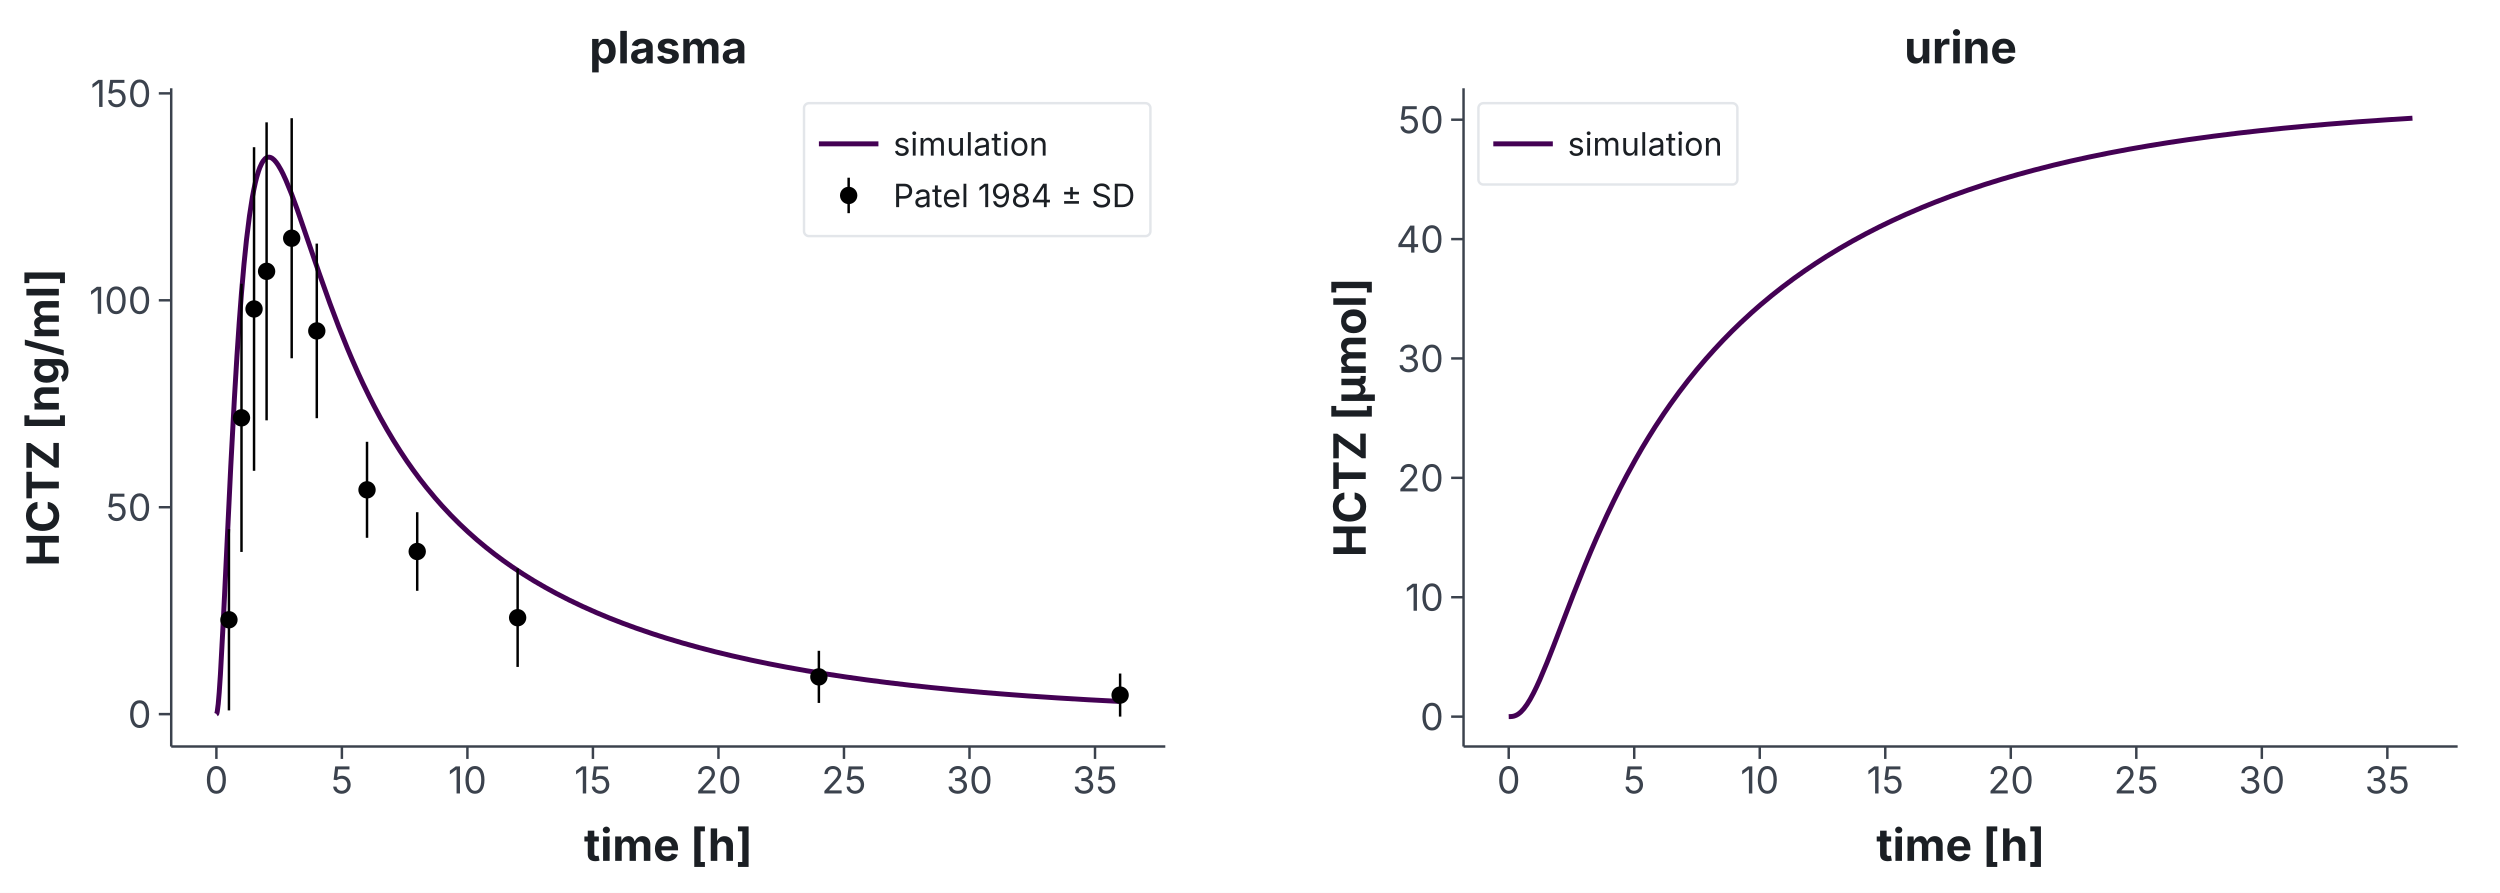
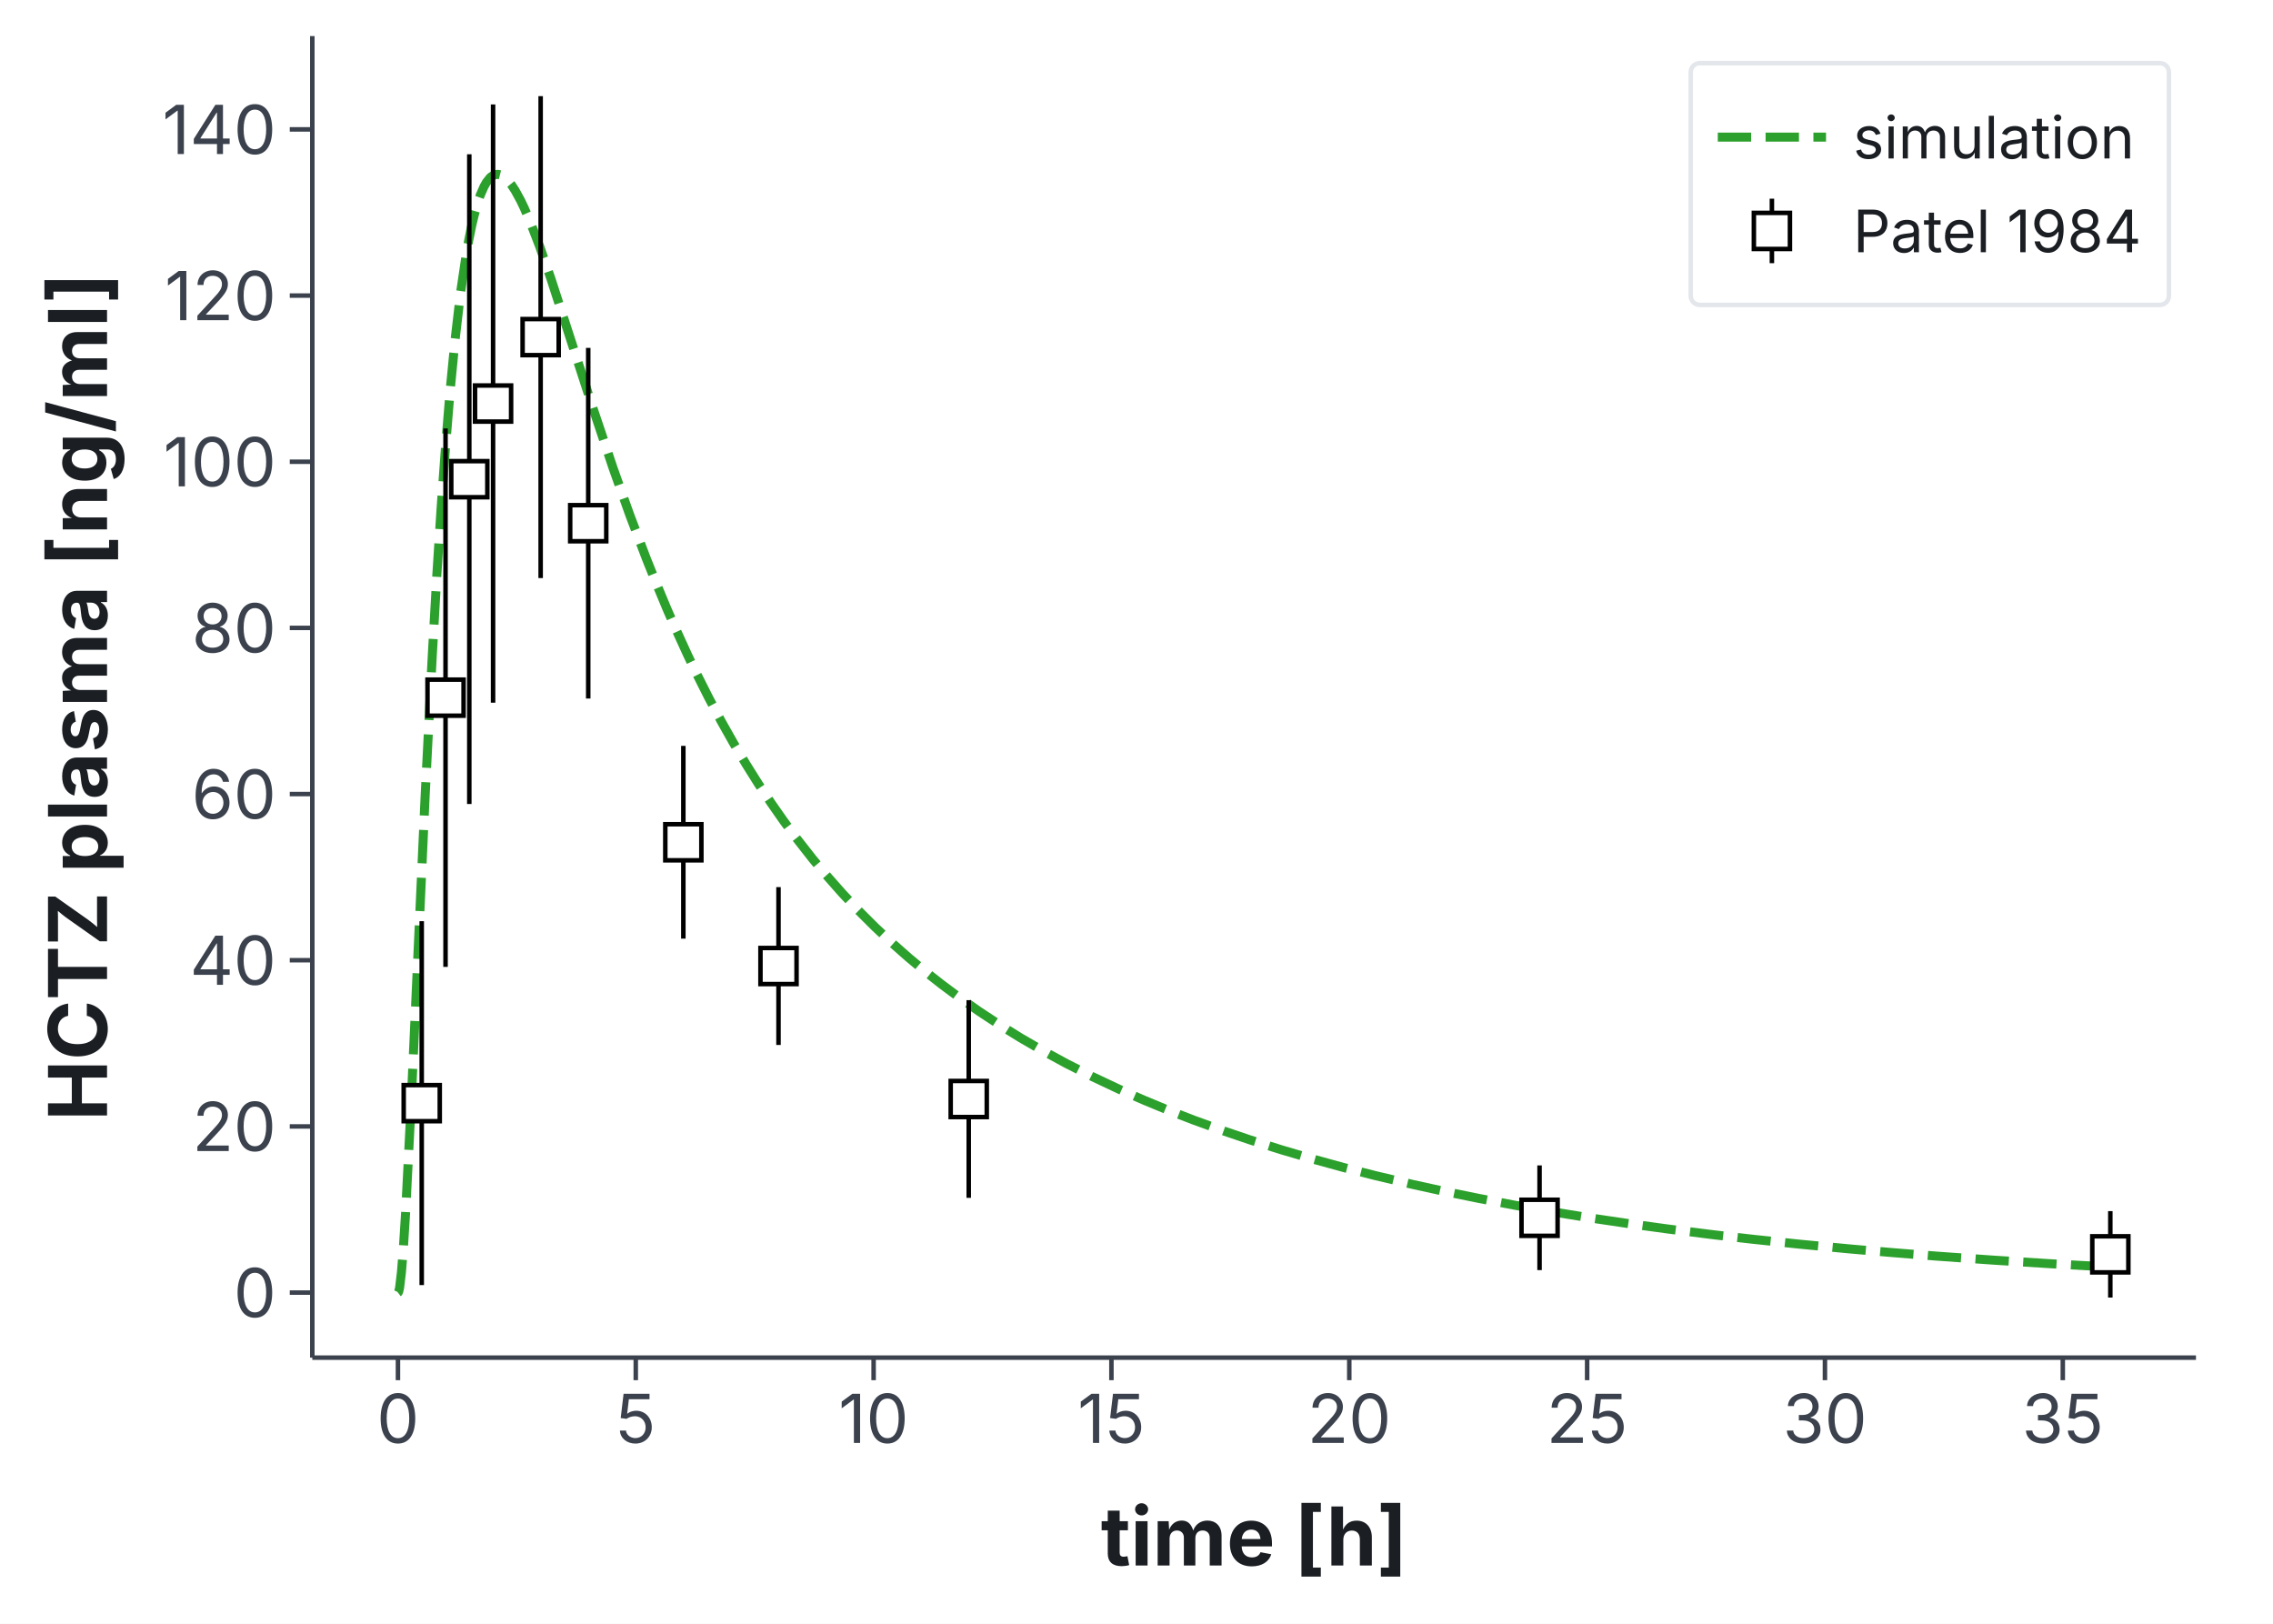
- <svg xmlns="http://www.w3.org/2000/svg" width="1008" height="360" viewBox="0 0 1008 360" class="sbmlsim-figure" role="img" font-family="Inter, -apple-system, BlinkMacSystemFont, 'Segoe UI', Roboto, Helvetica, Arial, sans-serif">
+ <svg xmlns="http://www.w3.org/2000/svg" width="504" height="360" viewBox="0 0 504 360" class="sbmlsim-figure" role="img" font-family="Inter, -apple-system, BlinkMacSystemFont, 'Segoe UI', Roboto, Helvetica, Arial, sans-serif">
  <defs>
-     <clipPath id="sbmlsim-e15cf85886b4-p0-clip-0">
-       <rect x="61.03" y="27.6" width="400.82" height="265.4" />
-     </clipPath>
-     <clipPath id="sbmlsim-e15cf85886b4-p1-clip-0">
-       <rect x="55.16" y="27.6" width="400.82" height="265.4" />
+     <clipPath id="sbmlsim-038020f48c4f-p0-clip-0">
+       <rect x="61.25" y="0" width="417.66" height="293" />
    </clipPath>
  </defs>
  <g class="charton-background">
-     <rect x="0" y="0" width="1008" height="360" fill="#ffffff" />
+     <rect x="0" y="0" width="504" height="360" fill="#ffffff" />
  </g>
-   <svg class="sbmlsim-plot" data-plot="p0" x="8" y="8" width="471" height="344" overflow="visible">
-     <g class="charton-title">
-       <text x="261.44" y="10.8" font-size="18" fill="#1b1f24" text-anchor="middle" dominant-baseline="middle" font-weight="bold">plasma</text>
-     </g>
-     <g class="charton-plot" clip-path="url(#sbmlsim-e15cf85886b4-p0-clip-0)">
+   <svg class="sbmlsim-plot" data-plot="p0" x="8" y="8" width="488" height="344" overflow="visible">
+     <g class="charton-plot" clip-path="url(#sbmlsim-038020f48c4f-p0-clip-0)">
      <g class="sbmlsim-element sbmlsim-curve" data-element="e0" data-legend="simulation">
        <g class="charton-mark charton-mark-path">
-           <path d="M79.25 279.94L79.33 279.89L79.42 279.7L79.6 278.92L79.99 275.85L80.39 271.15L80.87 264L82.03 242.48L85.05 179.97L86.53 152.34L87.53 135.68L88.44 122.23L89.35 110.28L90.37 98.59L91.39 88.63L92.59 79.01L93.78 71.38L94.3 68.66L94.98 65.51L95.49 63.48L96.27 60.9L96.78 59.5L97.56 57.82L98.07 56.97L98.85 56.05L99.1 55.84L99.62 55.53L99.88 55.44L100.4 55.37L100.65 55.39L101.04 55.48L101.43 55.65L101.82 55.88L102.6 56.55L103.38 57.46L104.16 58.57L105.33 60.58L106.11 62.11L107.28 64.66L109.44 69.94L111.79 76.31L120.6 101.93L125.03 114.36L128.57 123.74L132.11 132.55L133.88 136.73L136.53 142.73L138.3 146.56L140.96 152.03L142.73 155.51L145.38 160.5L148.04 165.21L150.69 169.66L153.35 173.87L156 177.86L158.66 181.63L161.31 185.21L163.97 188.6L167.51 192.86L170.16 195.87L173.7 199.66L177.24 203.21L180.78 206.54L184.32 209.68L187.86 212.63L191.4 215.42L194.94 218.05L198.48 220.54L202.91 223.47L207.33 226.22L211.76 228.79L216.19 231.22L221.5 233.94L226.81 236.48L232.56 239.04L237.89 241.26L243.21 243.33L248.53 245.28L255.19 247.56L260.51 249.26L267.17 251.25L273.82 253.09L280.48 254.82L287.14 256.42L295.12 258.21L301.78 259.59L309.11 261L317.15 262.44L325.19 263.76L333.23 264.98L341.27 266.11L349.31 267.15L359.36 268.34L367.4 269.21L377.45 270.21L388.51 271.2L397.55 271.93L406.6 272.61L418.66 273.42L430.72 274.14L443.63 274.82" fill="none" stroke="#440154" stroke-width="2" stroke-linejoin="round" />
+           <path d="M80.24 278.58L80.32 278.52L80.42 278.31L80.61 277.46L81.01 274.07L81.43 268.88L81.93 260.98L83.14 237.22L86.28 168.21L87.83 137.71L88.87 119.32L89.82 104.47L90.77 91.28L91.83 78.37L92.9 67.38L94.14 56.76L95.39 48.34L95.92 45.33L96.63 41.85L97.17 39.61L97.97 36.77L98.51 35.22L99.32 33.37L99.86 32.42L100.66 31.41L100.93 31.17L101.47 30.84L101.74 30.73L102.28 30.66L102.55 30.68L102.95 30.78L103.36 30.96L103.76 31.23L104.58 31.96L105.39 32.96L106.2 34.19L107.42 36.41L108.23 38.1L109.45 40.91L111.7 46.74L114.15 53.77L123.33 82.06L127.94 95.78L131.63 106.14L135.32 115.86L137.17 120.48L139.93 127.11L141.78 131.33L144.54 137.37L146.39 141.22L149.16 146.72L151.92 151.92L154.69 156.83L157.46 161.48L160.22 165.88L162.99 170.05L165.75 174L168.52 177.74L172.21 182.45L174.98 185.77L178.67 189.95L182.35 193.87L186.04 197.55L189.73 201.01L193.42 204.27L197.11 207.35L200.8 210.25L204.49 213L209.1 216.24L213.71 219.27L218.32 222.12L222.93 224.79L228.46 227.8L234 230.6L240 233.43L245.54 235.87L251.09 238.17L256.64 240.32L263.58 242.83L269.12 244.71L276.06 246.9L282.99 248.94L289.93 250.85L296.86 252.62L305.19 254.59L312.12 256.11L319.76 257.67L328.14 259.26L336.52 260.72L344.9 262.07L353.27 263.31L361.65 264.46L372.12 265.78L380.5 266.74L390.97 267.84L402.49 268.93L411.92 269.74L421.35 270.49L433.91 271.38L446.48 272.17L459.93 272.93" fill="none" stroke="#2ca02c" stroke-width="2" stroke-dasharray="7.4 3.2" stroke-linejoin="round" />
        </g>
      </g>
-       <g class="sbmlsim-element sbmlsim-curve" data-element="e1" data-legend="Patel 1984 ± SD">
+       <g class="sbmlsim-element sbmlsim-curve" data-element="e1" data-legend="Patel 1984">
        <g class="charton-mark charton-mark-path">
-           <path d="M84.31 278.43L84.31 205.35M89.37 214.53L89.37 106.41M94.43 181.82L94.43 51.34M99.49 161.47L99.49 41.33M109.61 136.44L109.61 39.66M119.73 160.63L119.73 90.22M139.98 208.85L139.98 170.14M160.22 230.21L160.22 198.51M200.71 260.91L200.71 221.2M322.17 275.43L322.17 254.41M443.63 280.94L443.63 263.58" fill="none" stroke="#000000" stroke-width="1" stroke-linejoin="round" />
+           <path d="M85.51 276.92L85.51 196.24M90.79 206.37L90.79 87M96.06 170.26L96.06 26.21M101.33 147.79L101.33 15.16M111.88 120.16L111.88 13.32M122.43 146.87L122.43 69.13M143.52 200.1L143.52 157.37M164.62 223.68L164.62 188.68M206.8 257.58L206.8 213.74M333.37 273.6L333.37 250.39M459.93 279.68L459.93 260.52" fill="none" stroke="#000000" stroke-width="1" stroke-linejoin="round" />
        </g>
        <g class="charton-mark charton-mark-point">
-           <circle cx="84.31" cy="241.89" r="3" fill="#000000" stroke="#000000" stroke-width="1" />
-           <circle cx="89.37" cy="160.47" r="3" fill="#000000" stroke="#000000" stroke-width="1" />
-           <circle cx="94.43" cy="116.58" r="3" fill="#000000" stroke="#000000" stroke-width="1" />
-           <circle cx="99.49" cy="101.4" r="3" fill="#000000" stroke="#000000" stroke-width="1" />
-           <circle cx="109.61" cy="88.05" r="3" fill="#000000" stroke="#000000" stroke-width="1" />
-           <circle cx="119.73" cy="125.43" r="3" fill="#000000" stroke="#000000" stroke-width="1" />
-           <circle cx="139.98" cy="189.5" r="3" fill="#000000" stroke="#000000" stroke-width="1" />
-           <circle cx="160.22" cy="214.36" r="3" fill="#000000" stroke="#000000" stroke-width="1" />
-           <circle cx="200.71" cy="241.06" r="3" fill="#000000" stroke="#000000" stroke-width="1" />
-           <circle cx="322.17" cy="264.92" r="3" fill="#000000" stroke="#000000" stroke-width="1" />
-           <circle cx="443.63" cy="272.26" r="3" fill="#000000" stroke="#000000" stroke-width="1" />
+           <rect x="81.51" y="232.58" width="8" height="8" fill="#ffffff" stroke="#000000" stroke-width="1" />
+           <rect x="86.79" y="142.68" width="8" height="8" fill="#ffffff" stroke="#000000" stroke-width="1" />
+           <rect x="92.06" y="94.24" width="8" height="8" fill="#ffffff" stroke="#000000" stroke-width="1" />
+           <rect x="97.33" y="77.47" width="8" height="8" fill="#ffffff" stroke="#000000" stroke-width="1" />
+           <rect x="107.88" y="62.74" width="8" height="8" fill="#ffffff" stroke="#000000" stroke-width="1" />
+           <rect x="118.43" y="104" width="8" height="8" fill="#ffffff" stroke="#000000" stroke-width="1" />
+           <rect x="139.52" y="174.74" width="8" height="8" fill="#ffffff" stroke="#000000" stroke-width="1" />
+           <rect x="160.62" y="202.18" width="8" height="8" fill="#ffffff" stroke="#000000" stroke-width="1" />
+           <rect x="202.8" y="231.66" width="8" height="8" fill="#ffffff" stroke="#000000" stroke-width="1" />
+           <rect x="329.37" y="258" width="8" height="8" fill="#ffffff" stroke="#000000" stroke-width="1" />
+           <rect x="455.93" y="266.1" width="8" height="8" fill="#ffffff" stroke="#000000" stroke-width="1" />
        </g>
      </g>
    </g>
    <g class="charton-axis charton-axis-x" data-axis="x">
      <g class="charton-axis-line">
-         <path d="M61.03 293L461.85 293" fill="none" stroke="#3b424d" stroke-width="1" stroke-linejoin="round" />
+         <path d="M61.25 293L478.92 293" fill="none" stroke="#3b424d" stroke-width="1" stroke-linejoin="round" />
      </g>
      <g class="charton-tick">
-         <path d="M79.25 293L79.25 298" fill="none" stroke="#3b424d" stroke-width="1" stroke-linejoin="round" />
-         <path d="M129.85 293L129.85 298" fill="none" stroke="#3b424d" stroke-width="1" stroke-linejoin="round" />
-         <path d="M180.46 293L180.46 298" fill="none" stroke="#3b424d" stroke-width="1" stroke-linejoin="round" />
-         <path d="M231.07 293L231.07 298" fill="none" stroke="#3b424d" stroke-width="1" stroke-linejoin="round" />
-         <path d="M281.68 293L281.68 298" fill="none" stroke="#3b424d" stroke-width="1" stroke-linejoin="round" />
-         <path d="M332.29 293L332.29 298" fill="none" stroke="#3b424d" stroke-width="1" stroke-linejoin="round" />
-         <path d="M382.9 293L382.9 298" fill="none" stroke="#3b424d" stroke-width="1" stroke-linejoin="round" />
-         <path d="M433.51 293L433.51 298" fill="none" stroke="#3b424d" stroke-width="1" stroke-linejoin="round" />
+         <path d="M80.24 293L80.24 298" fill="none" stroke="#3b424d" stroke-width="1" stroke-linejoin="round" />
+         <path d="M132.97 293L132.97 298" fill="none" stroke="#3b424d" stroke-width="1" stroke-linejoin="round" />
+         <path d="M185.71 293L185.71 298" fill="none" stroke="#3b424d" stroke-width="1" stroke-linejoin="round" />
+         <path d="M238.44 293L238.44 298" fill="none" stroke="#3b424d" stroke-width="1" stroke-linejoin="round" />
+         <path d="M291.18 293L291.18 298" fill="none" stroke="#3b424d" stroke-width="1" stroke-linejoin="round" />
+         <path d="M343.92 293L343.92 298" fill="none" stroke="#3b424d" stroke-width="1" stroke-linejoin="round" />
+         <path d="M396.65 293L396.65 298" fill="none" stroke="#3b424d" stroke-width="1" stroke-linejoin="round" />
+         <path d="M449.39 293L449.39 298" fill="none" stroke="#3b424d" stroke-width="1" stroke-linejoin="round" />
      </g>
      <g class="charton-tick-label">
-         <text x="79.25" y="301" font-size="15" fill="#3b424d" text-anchor="middle" dominant-baseline="hanging">0</text>
-         <text x="129.85" y="301" font-size="15" fill="#3b424d" text-anchor="middle" dominant-baseline="hanging">5</text>
-         <text x="180.46" y="301" font-size="15" fill="#3b424d" text-anchor="middle" dominant-baseline="hanging">10</text>
-         <text x="231.07" y="301" font-size="15" fill="#3b424d" text-anchor="middle" dominant-baseline="hanging">15</text>
-         <text x="281.68" y="301" font-size="15" fill="#3b424d" text-anchor="middle" dominant-baseline="hanging">20</text>
-         <text x="332.29" y="301" font-size="15" fill="#3b424d" text-anchor="middle" dominant-baseline="hanging">25</text>
-         <text x="382.9" y="301" font-size="15" fill="#3b424d" text-anchor="middle" dominant-baseline="hanging">30</text>
-         <text x="433.51" y="301" font-size="15" fill="#3b424d" text-anchor="middle" dominant-baseline="hanging">35</text>
+         <text x="80.24" y="301" font-size="15" fill="#3b424d" text-anchor="middle" dominant-baseline="hanging">0</text>
+         <text x="132.97" y="301" font-size="15" fill="#3b424d" text-anchor="middle" dominant-baseline="hanging">5</text>
+         <text x="185.71" y="301" font-size="15" fill="#3b424d" text-anchor="middle" dominant-baseline="hanging">10</text>
+         <text x="238.44" y="301" font-size="15" fill="#3b424d" text-anchor="middle" dominant-baseline="hanging">15</text>
+         <text x="291.18" y="301" font-size="15" fill="#3b424d" text-anchor="middle" dominant-baseline="hanging">20</text>
+         <text x="343.92" y="301" font-size="15" fill="#3b424d" text-anchor="middle" dominant-baseline="hanging">25</text>
+         <text x="396.65" y="301" font-size="15" fill="#3b424d" text-anchor="middle" dominant-baseline="hanging">30</text>
+         <text x="449.39" y="301" font-size="15" fill="#3b424d" text-anchor="middle" dominant-baseline="hanging">35</text>
      </g>
      <g class="charton-axis-title">
-         <text x="261.44" y="326" font-size="18" font-weight="bold" fill="#1b1f24" text-anchor="middle" dominant-baseline="hanging">time [h]</text>
+         <text x="270.09" y="326" font-size="18" font-weight="bold" fill="#1b1f24" text-anchor="middle" dominant-baseline="hanging">time [h]</text>
      </g>
    </g>
    <g class="charton-axis charton-axis-y" data-axis="y">
      <g class="charton-axis-line">
-         <path d="M61.03 27.6L61.03 293" fill="none" stroke="#3b424d" stroke-width="1" stroke-linejoin="round" />
+         <path d="M61.25 0L61.25 293" fill="none" stroke="#3b424d" stroke-width="1" stroke-linejoin="round" />
      </g>
      <g class="charton-tick">
-         <path d="M61.03 279.94L56.03 279.94" fill="none" stroke="#3b424d" stroke-width="1" stroke-linejoin="round" />
-         <path d="M61.03 196.51L56.03 196.51" fill="none" stroke="#3b424d" stroke-width="1" stroke-linejoin="round" />
-         <path d="M61.03 113.08L56.03 113.08" fill="none" stroke="#3b424d" stroke-width="1" stroke-linejoin="round" />
-         <path d="M61.03 29.65L56.03 29.65" fill="none" stroke="#3b424d" stroke-width="1" stroke-linejoin="round" />
+         <path d="M61.25 278.58L56.25 278.58" fill="none" stroke="#3b424d" stroke-width="1" stroke-linejoin="round" />
+         <path d="M61.25 241.74L56.25 241.74" fill="none" stroke="#3b424d" stroke-width="1" stroke-linejoin="round" />
+         <path d="M61.25 204.89L56.25 204.89" fill="none" stroke="#3b424d" stroke-width="1" stroke-linejoin="round" />
+         <path d="M61.25 168.05L56.25 168.05" fill="none" stroke="#3b424d" stroke-width="1" stroke-linejoin="round" />
+         <path d="M61.25 131.21L56.25 131.21" fill="none" stroke="#3b424d" stroke-width="1" stroke-linejoin="round" />
+         <path d="M61.25 94.37L56.25 94.37" fill="none" stroke="#3b424d" stroke-width="1" stroke-linejoin="round" />
+         <path d="M61.25 57.53L56.25 57.53" fill="none" stroke="#3b424d" stroke-width="1" stroke-linejoin="round" />
+         <path d="M61.25 20.69L56.25 20.69" fill="none" stroke="#3b424d" stroke-width="1" stroke-linejoin="round" />
      </g>
      <g class="charton-tick-label">
-         <text x="53.03" y="279.94" font-size="15" fill="#3b424d" text-anchor="end" dominant-baseline="central">0</text>
-         <text x="53.03" y="196.51" font-size="15" fill="#3b424d" text-anchor="end" dominant-baseline="central">50</text>
-         <text x="53.03" y="113.08" font-size="15" fill="#3b424d" text-anchor="end" dominant-baseline="central">100</text>
-         <text x="53.03" y="29.65" font-size="15" fill="#3b424d" text-anchor="end" dominant-baseline="central">150</text>
+         <text x="53.25" y="278.58" font-size="15" fill="#3b424d" text-anchor="end" dominant-baseline="central">0</text>
+         <text x="53.25" y="241.74" font-size="15" fill="#3b424d" text-anchor="end" dominant-baseline="central">20</text>
+         <text x="53.25" y="204.89" font-size="15" fill="#3b424d" text-anchor="end" dominant-baseline="central">40</text>
+         <text x="53.25" y="168.05" font-size="15" fill="#3b424d" text-anchor="end" dominant-baseline="central">60</text>
+         <text x="53.25" y="131.21" font-size="15" fill="#3b424d" text-anchor="end" dominant-baseline="central">80</text>
+         <text x="53.25" y="94.37" font-size="15" fill="#3b424d" text-anchor="end" dominant-baseline="central">100</text>
+         <text x="53.25" y="57.53" font-size="15" fill="#3b424d" text-anchor="end" dominant-baseline="central">120</text>
+         <text x="53.25" y="20.69" font-size="15" fill="#3b424d" text-anchor="end" dominant-baseline="central">140</text>
      </g>
      <g class="charton-axis-title">
-         <text x="9" y="160.3" font-size="18" font-weight="bold" fill="#1b1f24" text-anchor="middle" dominant-baseline="middle" transform="rotate(-90 9 160.3)">HCTZ [ng/ml]</text>
-       </g>
-     </g>
-   </svg>
-   <svg class="sbmlsim-plot" data-plot="p1" x="534.94" y="8" width="466" height="344" overflow="visible">
-     <g class="charton-title">
-       <text x="255.57" y="10.8" font-size="18" fill="#1b1f24" text-anchor="middle" dominant-baseline="middle" font-weight="bold">urine</text>
-     </g>
-     <g class="charton-plot" clip-path="url(#sbmlsim-e15cf85886b4-p1-clip-0)">
-       <g class="sbmlsim-element sbmlsim-curve" data-element="e2" data-legend="simulation (2)">
-         <g class="charton-mark charton-mark-path">
-           <path d="M73.37 280.94L74.2 280.92L74.84 280.86L75.44 280.74L76 280.55L76.56 280.3L77.16 279.95L77.72 279.53L78.29 279.04L79.47 277.75L80.73 276.04L82 273.99L83.36 271.47L84.61 268.92L85.86 266.18L88.77 259.26L91.43 252.51L99.46 231.6L104.15 219.88L106.5 214.24L108.85 208.79L112.97 199.71L115.62 194.17L118.27 188.85L120.93 183.75L124.47 177.3L127.12 172.69L129.78 168.29L132.43 164.06L135.97 158.7L138.63 154.87L142.17 150L145.71 145.39L149.25 141L152.79 136.84L156.33 132.88L159.87 129.1L163.41 125.5L166.95 122.07L171.37 117.99L174.91 114.89L179.34 111.2L183.76 107.71L188.19 104.39L192.61 101.25L197.04 98.26L201.46 95.41L206.77 92.18L212.08 89.13L217.39 86.25L222.7 83.53L228.02 80.96L233.35 78.52L240 75.66L245.33 73.51L251.98 70.97L258.64 68.61L265.29 66.39L271.95 64.32L278.6 62.38L285.26 60.57L293.24 58.54L299.9 56.97L307.26 55.35L315.3 53.71L323.34 52.19L331.38 50.79L339.42 49.49L347.46 48.29L357.51 46.92L367.56 45.67L376.6 44.65L385.65 43.71L394.7 42.86L403.74 42.07L415.8 41.12L427.87 40.28L437.76 39.66" fill="none" stroke="#440154" stroke-width="2" stroke-linejoin="round" />
-         </g>
-       </g>
-     </g>
-     <g class="charton-axis charton-axis-x" data-axis="x">
-       <g class="charton-axis-line">
-         <path d="M55.16 293L455.98 293" fill="none" stroke="#3b424d" stroke-width="1" stroke-linejoin="round" />
-       </g>
-       <g class="charton-tick">
-         <path d="M73.37 293L73.37 298" fill="none" stroke="#3b424d" stroke-width="1" stroke-linejoin="round" />
-         <path d="M123.98 293L123.98 298" fill="none" stroke="#3b424d" stroke-width="1" stroke-linejoin="round" />
-         <path d="M174.59 293L174.59 298" fill="none" stroke="#3b424d" stroke-width="1" stroke-linejoin="round" />
-         <path d="M225.2 293L225.2 298" fill="none" stroke="#3b424d" stroke-width="1" stroke-linejoin="round" />
-         <path d="M275.81 293L275.81 298" fill="none" stroke="#3b424d" stroke-width="1" stroke-linejoin="round" />
-         <path d="M326.42 293L326.42 298" fill="none" stroke="#3b424d" stroke-width="1" stroke-linejoin="round" />
-         <path d="M377.03 293L377.03 298" fill="none" stroke="#3b424d" stroke-width="1" stroke-linejoin="round" />
-         <path d="M427.64 293L427.64 298" fill="none" stroke="#3b424d" stroke-width="1" stroke-linejoin="round" />
-       </g>
-       <g class="charton-tick-label">
-         <text x="73.37" y="301" font-size="15" fill="#3b424d" text-anchor="middle" dominant-baseline="hanging">0</text>
-         <text x="123.98" y="301" font-size="15" fill="#3b424d" text-anchor="middle" dominant-baseline="hanging">5</text>
-         <text x="174.59" y="301" font-size="15" fill="#3b424d" text-anchor="middle" dominant-baseline="hanging">10</text>
-         <text x="225.2" y="301" font-size="15" fill="#3b424d" text-anchor="middle" dominant-baseline="hanging">15</text>
-         <text x="275.81" y="301" font-size="15" fill="#3b424d" text-anchor="middle" dominant-baseline="hanging">20</text>
-         <text x="326.42" y="301" font-size="15" fill="#3b424d" text-anchor="middle" dominant-baseline="hanging">25</text>
-         <text x="377.03" y="301" font-size="15" fill="#3b424d" text-anchor="middle" dominant-baseline="hanging">30</text>
-         <text x="427.64" y="301" font-size="15" fill="#3b424d" text-anchor="middle" dominant-baseline="hanging">35</text>
-       </g>
-       <g class="charton-axis-title">
-         <text x="255.57" y="326" font-size="18" font-weight="bold" fill="#1b1f24" text-anchor="middle" dominant-baseline="hanging">time [h]</text>
-       </g>
-     </g>
-     <g class="charton-axis charton-axis-y" data-axis="y">
-       <g class="charton-axis-line">
-         <path d="M55.16 27.6L55.16 293" fill="none" stroke="#3b424d" stroke-width="1" stroke-linejoin="round" />
-       </g>
-       <g class="charton-tick">
-         <path d="M55.16 280.94L50.16 280.94" fill="none" stroke="#3b424d" stroke-width="1" stroke-linejoin="round" />
-         <path d="M55.16 232.8L50.16 232.8" fill="none" stroke="#3b424d" stroke-width="1" stroke-linejoin="round" />
-         <path d="M55.16 184.67L50.16 184.67" fill="none" stroke="#3b424d" stroke-width="1" stroke-linejoin="round" />
-         <path d="M55.16 136.53L50.16 136.53" fill="none" stroke="#3b424d" stroke-width="1" stroke-linejoin="round" />
-         <path d="M55.16 88.4L50.16 88.4" fill="none" stroke="#3b424d" stroke-width="1" stroke-linejoin="round" />
-         <path d="M55.16 40.27L50.16 40.27" fill="none" stroke="#3b424d" stroke-width="1" stroke-linejoin="round" />
-       </g>
-       <g class="charton-tick-label">
-         <text x="47.16" y="280.94" font-size="15" fill="#3b424d" text-anchor="end" dominant-baseline="central">0</text>
-         <text x="47.16" y="232.8" font-size="15" fill="#3b424d" text-anchor="end" dominant-baseline="central">10</text>
-         <text x="47.16" y="184.67" font-size="15" fill="#3b424d" text-anchor="end" dominant-baseline="central">20</text>
-         <text x="47.16" y="136.53" font-size="15" fill="#3b424d" text-anchor="end" dominant-baseline="central">30</text>
-         <text x="47.16" y="88.4" font-size="15" fill="#3b424d" text-anchor="end" dominant-baseline="central">40</text>
-         <text x="47.16" y="40.27" font-size="15" fill="#3b424d" text-anchor="end" dominant-baseline="central">50</text>
-       </g>
-       <g class="charton-axis-title">
-         <text x="9" y="160.3" font-size="18" font-weight="bold" fill="#1b1f24" text-anchor="middle" dominant-baseline="middle" transform="rotate(-90 9 160.3)">HCTZ [μmol]</text>
+         <text x="9" y="146.5" font-size="18" font-weight="bold" fill="#1b1f24" text-anchor="middle" dominant-baseline="middle" transform="rotate(-90 9 146.5)">HCTZ plasma [ng/ml]</text>
      </g>
    </g>
  </svg>
  <g class="sbmlsim-legend" data-plot="p0">
-     <rect class="sbmlsim-legend-frame" x="324.18" y="41.6" width="139.67" height="53.6" rx="2" fill="#ffffff" fill-opacity="0.85" stroke="#e3e6ea" stroke-width="1" />
+     <rect class="sbmlsim-legend-frame" x="374.89" y="14" width="106.03" height="53.6" rx="2" fill="#ffffff" fill-opacity="0.85" stroke="#e3e6ea" stroke-width="1" />
    <g class="sbmlsim-legend-entry" data-legend="simulation">
-       <g class="sbmlsim-legend-swatch" transform="translate(330.18 58)">
-         <path d="M0 0L24 0" fill="none" stroke="#440154" stroke-width="2" />
+       <g class="sbmlsim-legend-swatch" transform="translate(380.89 30.4)">
+         <path d="M0 0L24 0" fill="none" stroke="#2ca02c" stroke-width="2" stroke-dasharray="7.4 3.2" />
      </g>
-       <text class="sbmlsim-legend-label" x="360.18" y="58" font-size="13" fill="#1b1f24" dominant-baseline="central">simulation</text>
+       <text class="sbmlsim-legend-label" x="410.89" y="30.4" font-size="13" fill="#1b1f24" dominant-baseline="central">simulation</text>
    </g>
-     <g class="sbmlsim-legend-entry" data-legend="Patel 1984 ± SD">
-       <g class="sbmlsim-legend-swatch" transform="translate(330.18 78.8)">
+     <g class="sbmlsim-legend-entry" data-legend="Patel 1984">
+       <g class="sbmlsim-legend-swatch" transform="translate(380.89 51.2)">
        <path d="M12 -7.15L12 7.15" fill="none" stroke="#000000" stroke-width="1" />
-         <circle cx="12" cy="0" r="3" fill="#000000" stroke="#000000" stroke-width="1" />
+         <rect x="8" y="-4" width="8" height="8" fill="#ffffff" stroke="#000000" stroke-width="1" />
      </g>
-       <text class="sbmlsim-legend-label" x="360.18" y="78.8" font-size="13" fill="#1b1f24" dominant-baseline="central">Patel 1984 ± SD</text>
-     </g>
-   </g>
-   <g class="sbmlsim-legend" data-plot="p1">
-     <rect class="sbmlsim-legend-frame" x="596.1" y="41.6" width="104.41" height="32.8" rx="2" fill="#ffffff" fill-opacity="0.85" stroke="#e3e6ea" stroke-width="1" />
-     <g class="sbmlsim-legend-entry" data-legend="simulation (2)">
-       <g class="sbmlsim-legend-swatch" transform="translate(602.1 58)">
-         <path d="M0 0L24 0" fill="none" stroke="#440154" stroke-width="2" />
-       </g>
-       <text class="sbmlsim-legend-label" x="632.1" y="58" font-size="13" fill="#1b1f24" dominant-baseline="central">simulation</text>
+       <text class="sbmlsim-legend-label" x="410.89" y="51.2" font-size="13" fill="#1b1f24" dominant-baseline="central">Patel 1984</text>
    </g>
  </g>
</svg>
